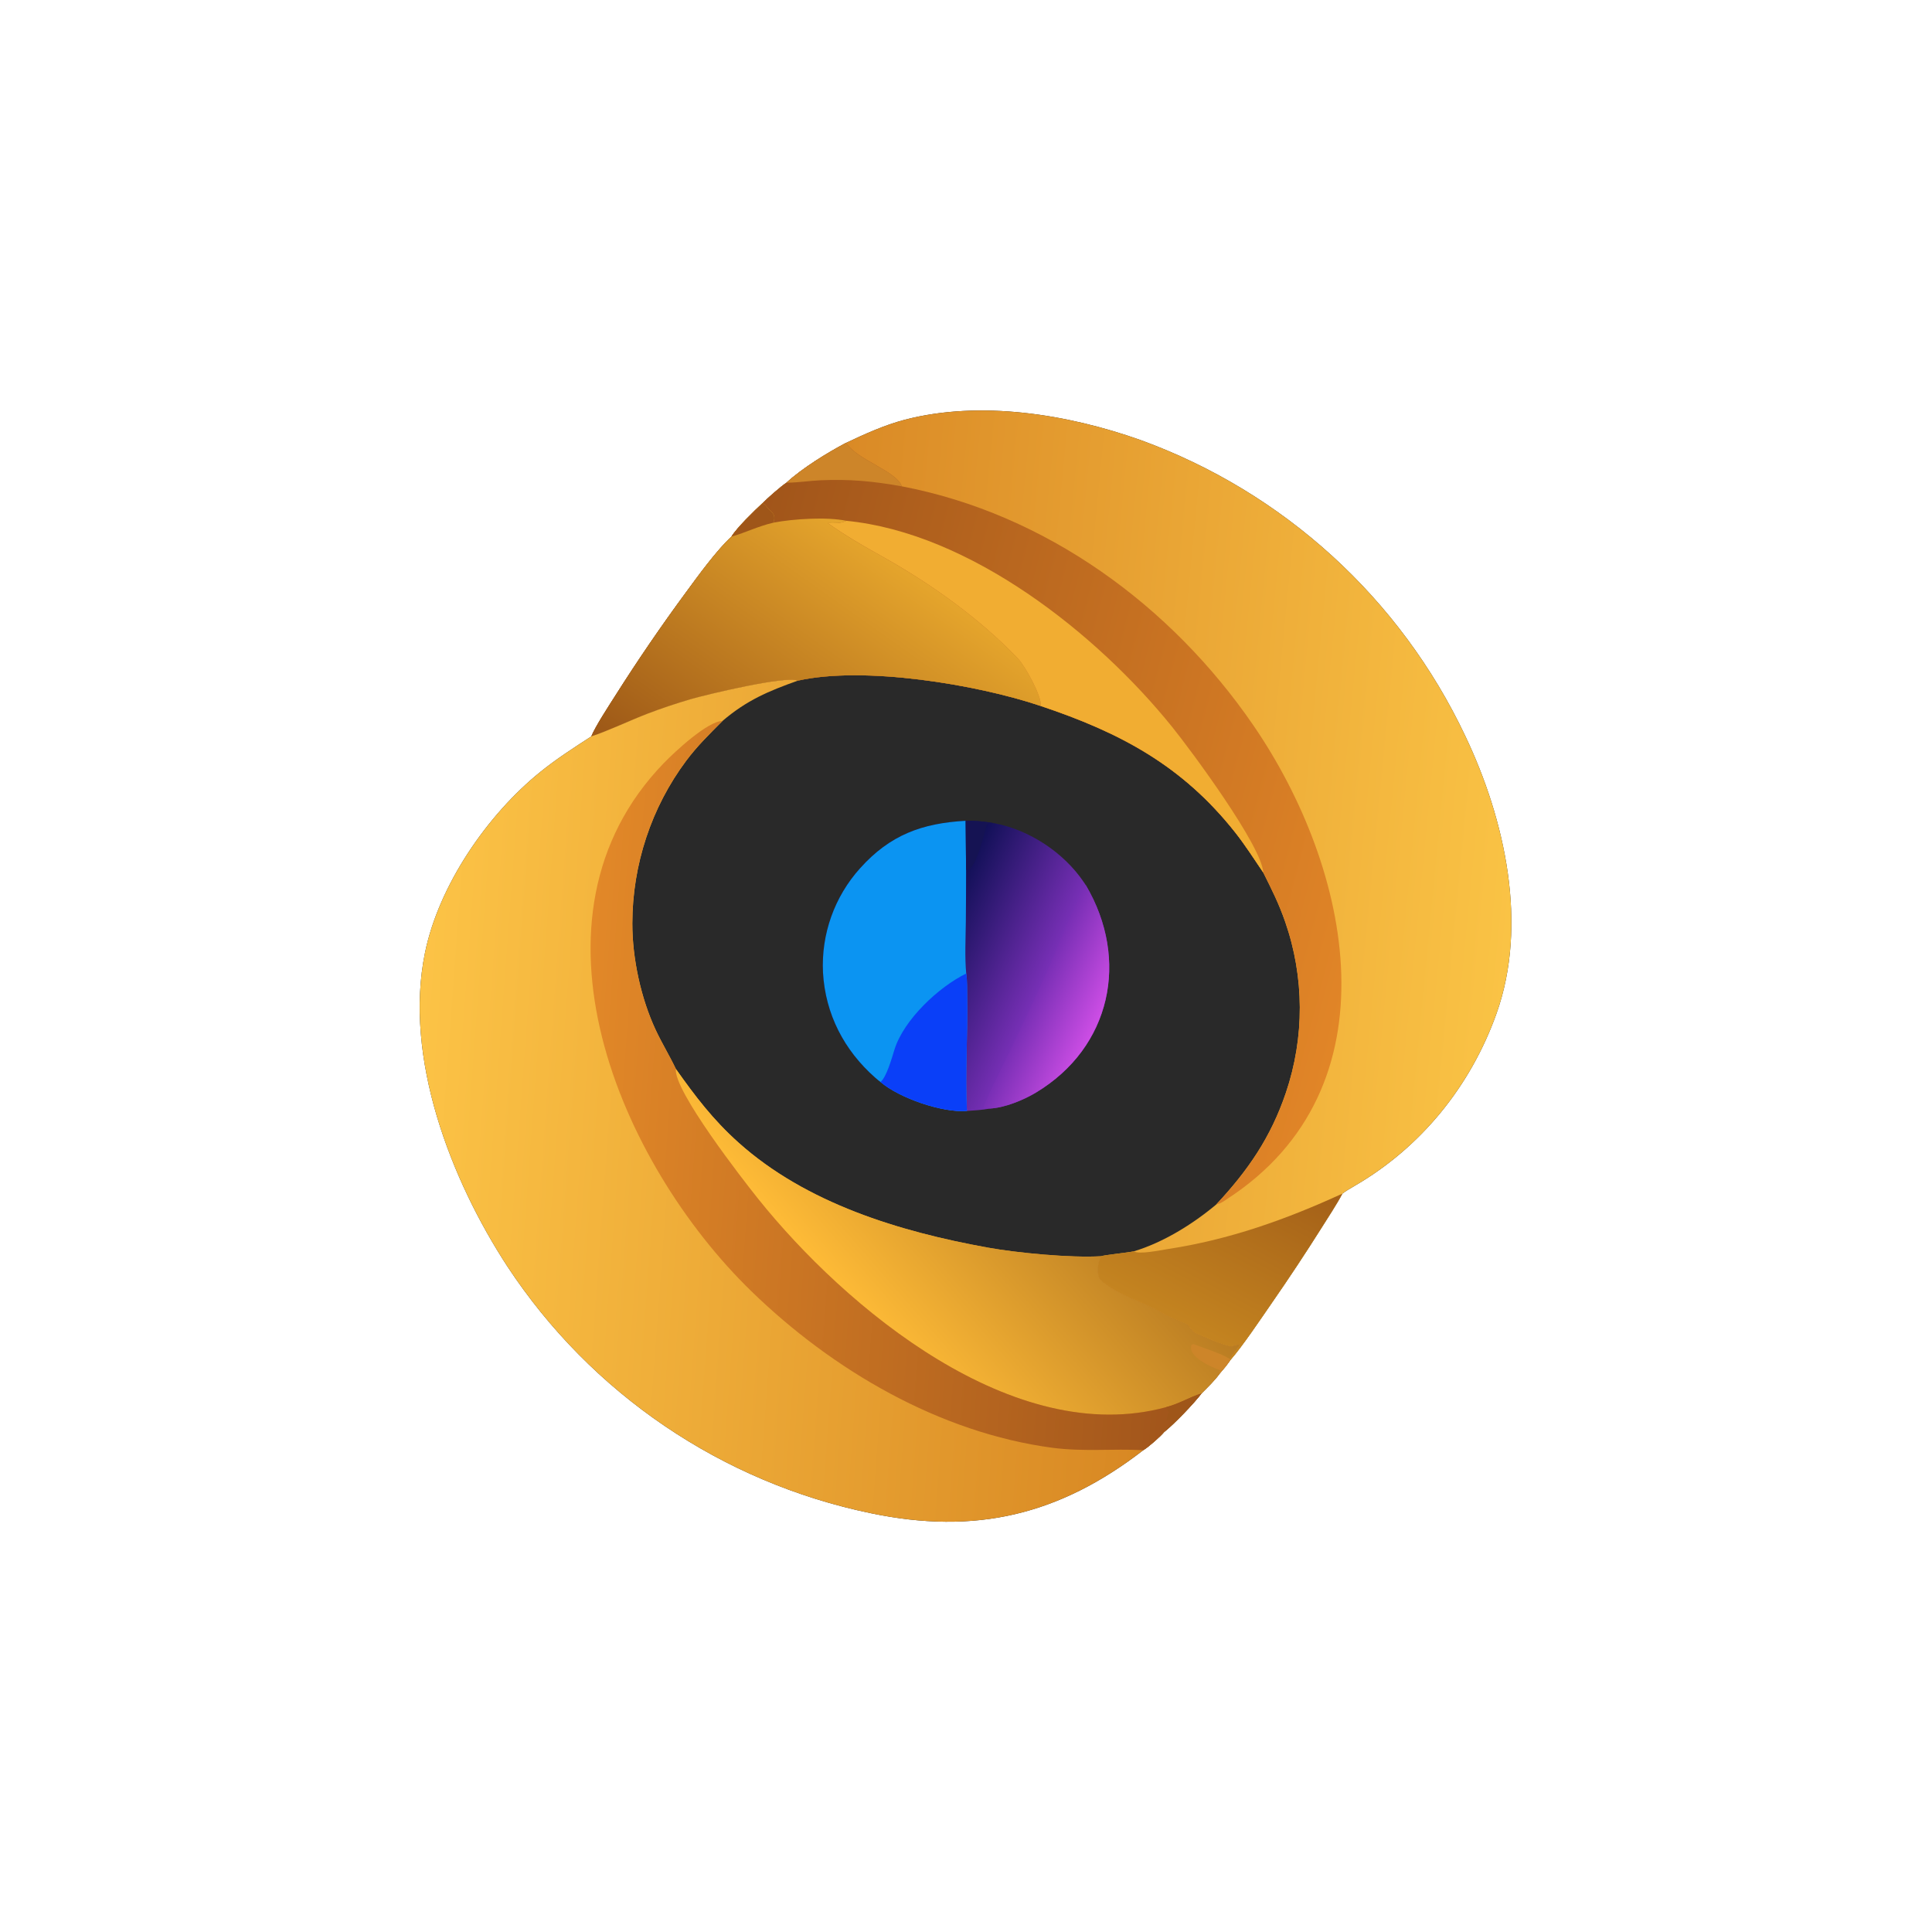
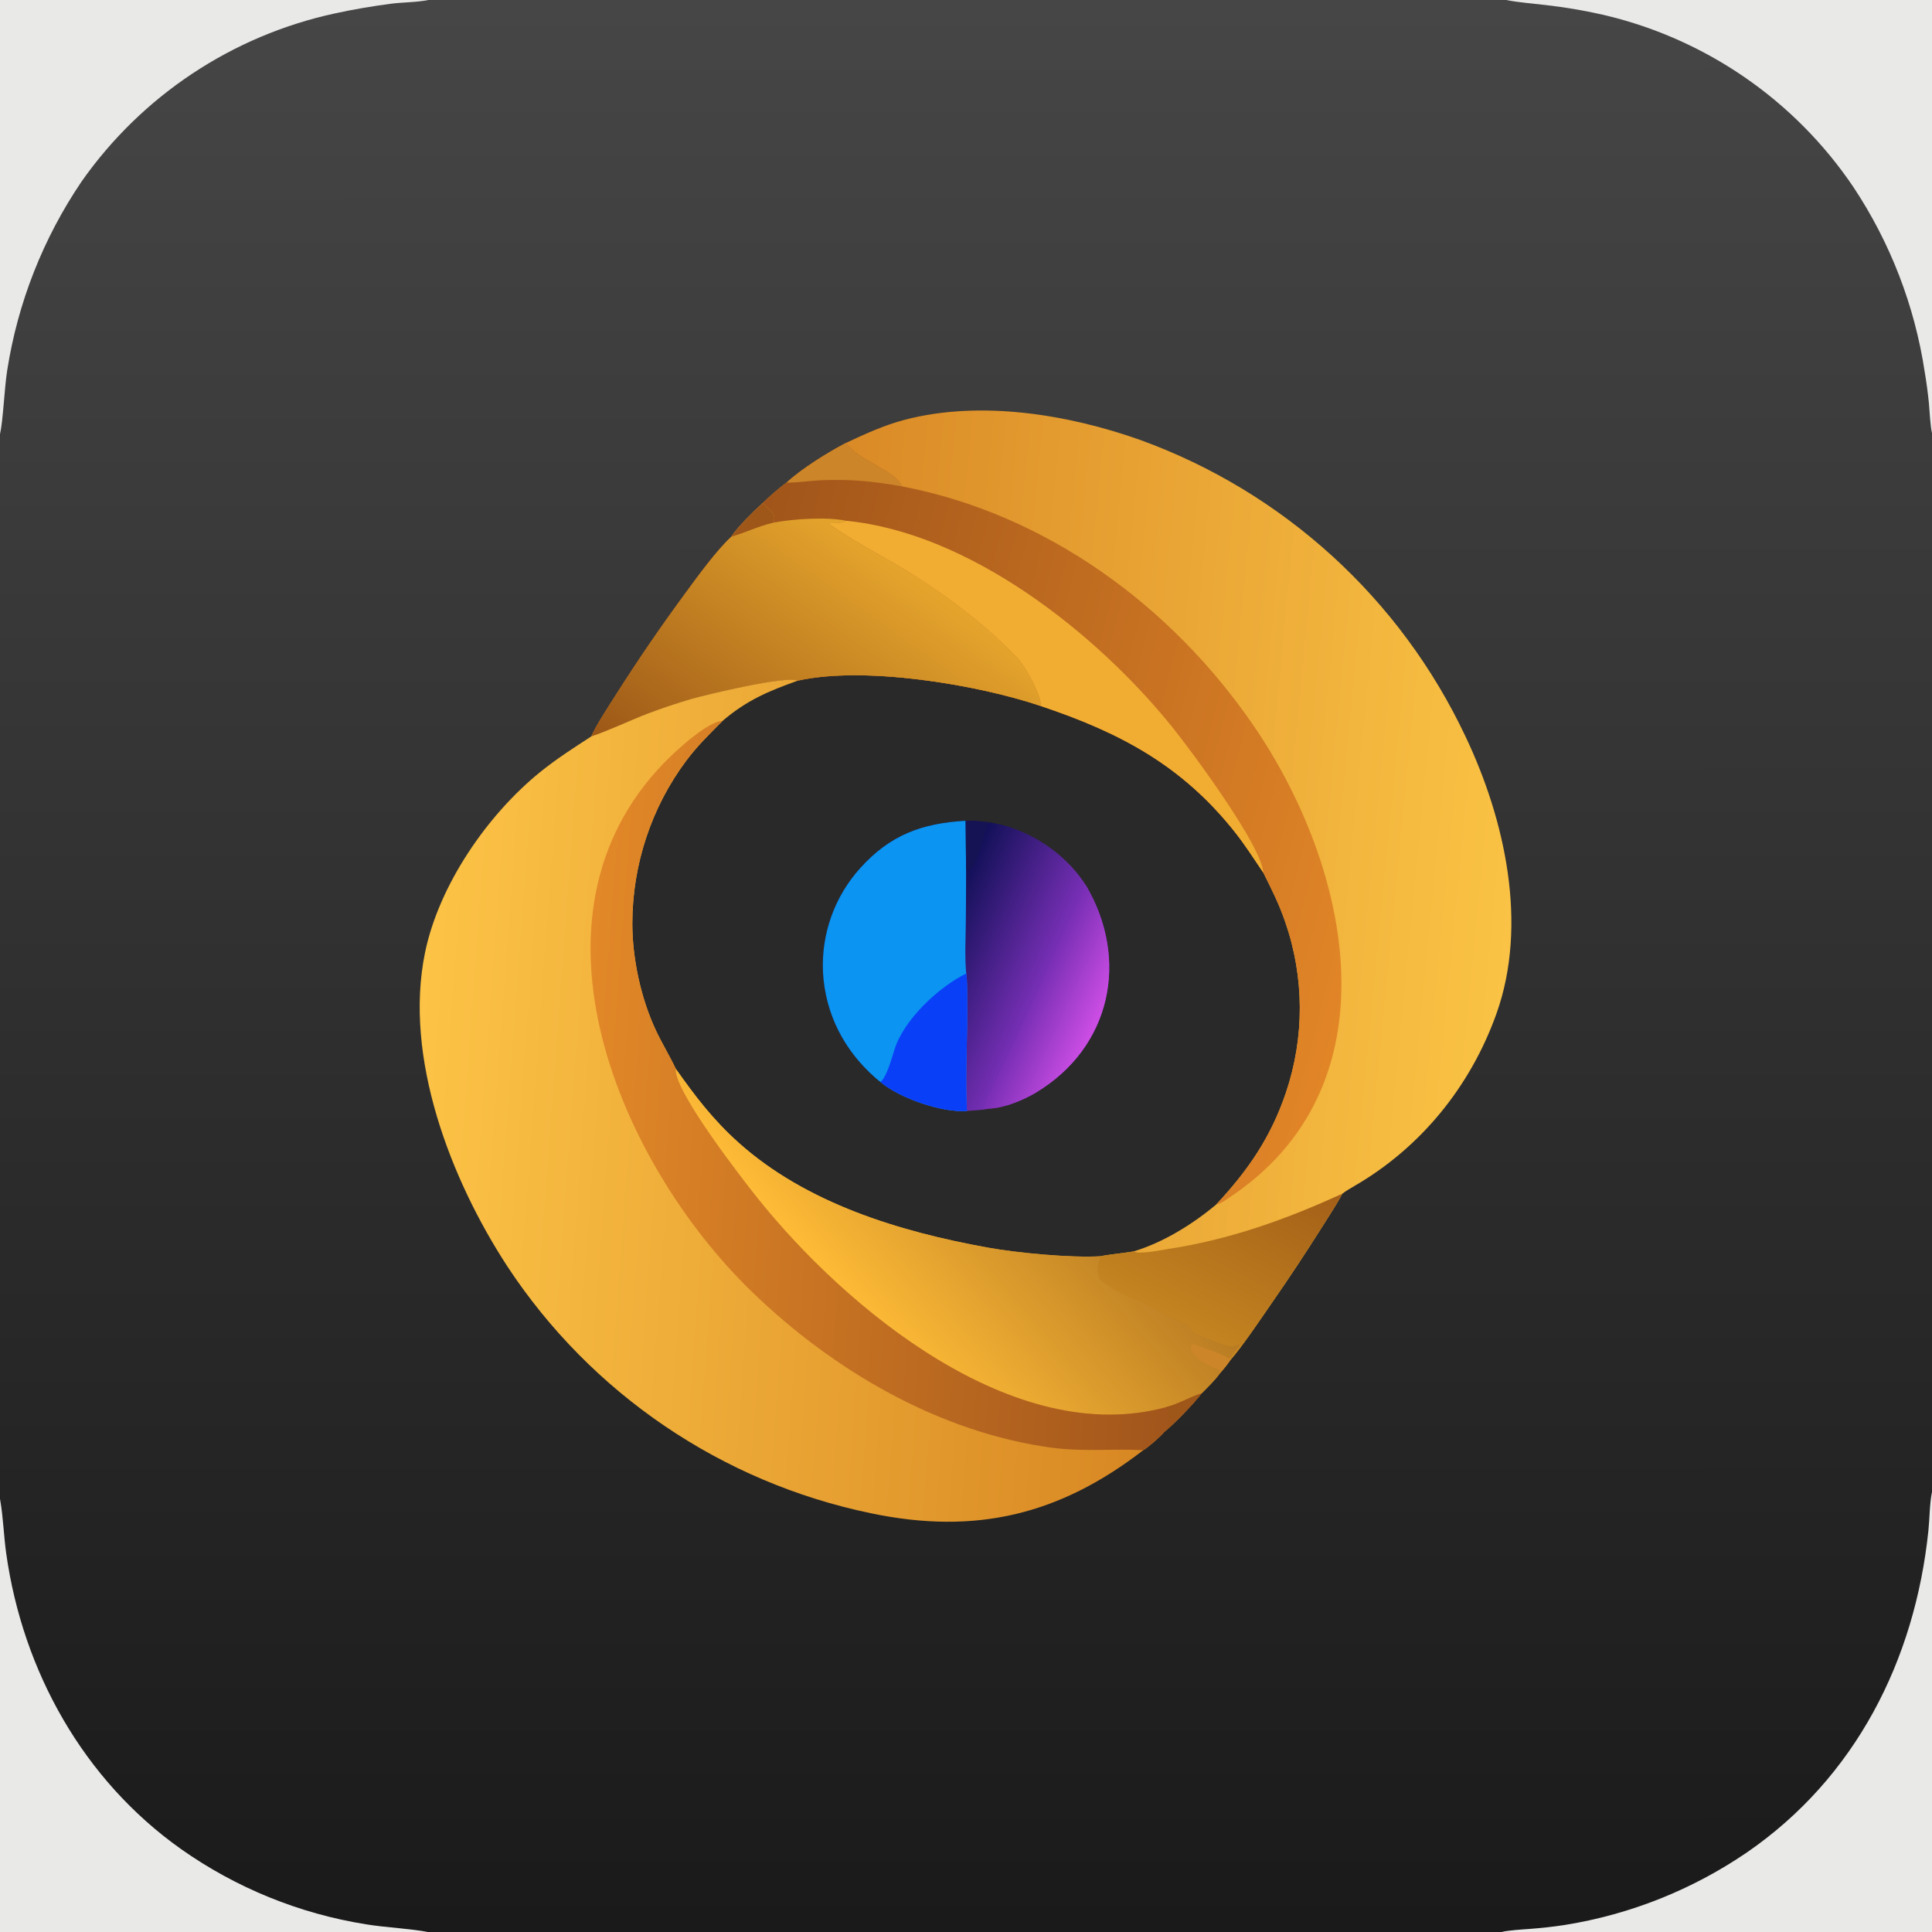
<svg xmlns="http://www.w3.org/2000/svg" width="1024" height="1024" viewBox="0 0 1024 1024">
+   <defs>
+     <linearGradient id="gradient_0" gradientUnits="userSpaceOnUse" x1="511.794" y1="1022.025" x2="511.706" y2="1.475">
+       <stop offset="0" stop-color="#1A1A1A" />
+       <stop offset="1" stop-color="#464646" />
+     </linearGradient>
+   </defs>
+   <path fill="url(#gradient_0)" d="M0 0L227.067 0L798.425 0L1024 0L1024 229.577L1024 790.734L1024 1024L795.922 1024L226.637 1024L0 1024L0 794.454L0 230.11L0 0Z" />
+   <path fill="#E9E9E8" d="M0 794.454L0.103 795.015C1.702 804.134 1.991 814.098 3.298 823.385C12.051 885.575 44.065 943.265 95.884 980.001C125.102 1000.63 158.663 1014.29 193.985 1019.92C203.978 1021.58 218.355 1022.29 226.637 1024L0 1024L0 794.454Z" />
+   <path fill="#E9E9E8" d="M795.922 1024C799.037 1023.13 807.016 1022.64 810.402 1022.39C817.181 1021.89 822.967 1021.26 829.672 1020.22C864.191 1014.65 897.056 1001.53 925.927 981.806C983.546 942.132 1014.93 879.856 1022.08 811.396C1022.77 804.8 1022.69 797.135 1024 790.734L1024 1024L795.922 1024Z" />
+   <path fill="#E9E9E8" d="M798.425 0L1024 0L1024 229.577C1023.11 225.725 1022.72 217.786 1022.35 213.587C1021.8 208.08 1021.07 202.593 1020.14 197.137C1014.84 162.096 1001.93 128.639 982.323 99.117C951.077 52.815 903.397 20.124 848.944 7.67C839.117 5.467 829.178 3.795 819.17 2.664C813.012 1.919 804.978 1.31 799.07 0.134L798.425 0Z" />
+   <path fill="#E9E9E8" d="M0 0L227.067 0C220.608 1.302 213.535 1.14 206.989 2.006C197.111 3.313 187.163 4.992 177.429 7.123C123.12 18.892 75.23 50.672 43.285 96.142C22.862 126.258 9.372 160.529 3.788 196.487C2.311 205.891 1.671 222.836 0 230.11L0 0Z" />
  <path fill="#292929" d="M448.432 234.732C458.275 230.043 468.999 225.222 479.506 222.479C519.628 212.003 565.892 219.551 604.347 233.167C680.25 260.72 742.189 317.152 776.67 390.169C797.776 434.474 810.017 490.045 793.147 537.279C779.388 575.802 753.03 608.26 717.805 628.634C715.868 629.754 713.195 631.336 711.492 632.651C708.47 638.365 703.635 645.697 700.127 651.264C691.802 664.462 683.186 677.475 674.286 690.294C668.487 698.68 658.505 713.603 652.105 720.888C650.146 723.689 648.898 725.236 646.637 727.809C643.978 731.562 640.114 735.275 636.838 738.551C632.917 743.763 622.28 754.827 617.064 758.962C615.298 761.228 608.484 767.224 605.953 768.634C561.506 803.008 516.9 813.646 461.554 802.04C382.575 785.675 313.311 738.65 268.958 671.283C238.937 625.323 213.813 560.495 225.277 504.863C232.638 469.147 258.268 431.855 286.39 409.125C295.034 402.139 304.075 396.363 313.419 390.291C315.829 384.56 322.559 374.375 326.077 368.817C337.93 350.106 350.437 331.817 363.575 313.986C369.797 305.477 379.888 291.601 387.689 284.424C390.591 279.643 399.809 270.738 404.121 266.732C406.54 264.21 414.035 257.637 416.861 255.82C425.163 248.198 438.483 239.955 448.432 234.732Z" />
  <defs>
    <linearGradient id="gradient_1" gradientUnits="userSpaceOnUse" x1="430.835" y1="427.298" x2="803.194" y2="463.44">
      <stop offset="0" stop-color="#DA8A26" />
      <stop offset="1" stop-color="#FAC345" />
    </linearGradient>
  </defs>
  <path fill="url(#gradient_1)" d="M448.432 234.732C458.275 230.043 468.999 225.222 479.506 222.479C519.628 212.003 565.892 219.551 604.347 233.167C680.25 260.72 742.189 317.152 776.67 390.169C797.776 434.474 810.017 490.045 793.147 537.279C779.388 575.802 753.03 608.26 717.805 628.634C715.868 629.754 713.195 631.336 711.492 632.651C708.47 638.365 703.635 645.697 700.127 651.264C691.802 664.462 683.186 677.475 674.286 690.294C668.487 698.68 658.505 713.603 652.105 720.888L651.731 720.287C652.688 718.17 655.42 715.325 656.949 712.934L656.579 712.668C655.911 712.857 652.536 713.752 651.941 713.612C646.146 712.246 639.434 709.106 633.936 706.786C631.289 705.668 630.533 702.612 628.717 701.773C625.877 700.462 622.996 699.332 620.125 698.065C616.408 696.425 612.871 693.984 609.264 692.389C600.624 688.559 590.78 685.007 583.561 678.734C580.892 676.415 581.59 668.714 583.619 665.816C585.661 665.114 597.442 663.991 600.926 663.228C616.455 658.582 632.162 648.84 644.602 638.425C661.462 620.389 673.524 602.875 681.537 579.206C691.509 549.794 691.38 517.895 681.17 488.565C677.751 478.757 674.174 471.717 669.556 462.459C664.788 455.415 659.877 447.762 654.617 441.117C626.566 405.68 593.667 388.235 551.638 374.19C517.815 362.744 457.815 352.869 422.887 360.757C416.596 357.963 374.738 368.084 366.233 370.51C358.435 372.798 350.729 375.388 343.132 378.275C334.17 381.725 322.058 387.486 313.419 390.291C315.829 384.56 322.559 374.375 326.077 368.817C337.93 350.106 350.437 331.817 363.575 313.986C369.797 305.477 379.888 291.601 387.689 284.424C390.591 279.643 399.809 270.738 404.121 266.732C406.54 264.21 414.035 257.637 416.861 255.82C425.163 248.198 438.483 239.955 448.432 234.732Z" />
  <defs>
    <linearGradient id="gradient_2" gradientUnits="userSpaceOnUse" x1="371.827" y1="396.092" x2="723.946" y2="487.585">
      <stop offset="0" stop-color="#A1551A" />
      <stop offset="1" stop-color="#E18527" />
    </linearGradient>
  </defs>
  <path fill="url(#gradient_2)" d="M416.861 255.82C425.163 248.198 438.483 239.955 448.432 234.732C454.463 243.927 475.112 249.592 477.974 257.767C554.511 272.38 620.768 321.061 664.178 384.248C716.417 460.287 741.147 576.619 650.31 635.55C648.114 636.975 647.257 637.788 644.602 638.425C661.462 620.389 673.524 602.875 681.537 579.206C691.509 549.794 691.38 517.895 681.17 488.565C677.751 478.757 674.174 471.717 669.556 462.459C664.788 455.415 659.877 447.762 654.617 441.117C626.566 405.68 593.667 388.235 551.638 374.19C517.815 362.744 457.815 352.869 422.887 360.757C416.596 357.963 374.738 368.084 366.233 370.51C358.435 372.798 350.729 375.388 343.132 378.275C334.17 381.725 322.058 387.486 313.419 390.291C315.829 384.56 322.559 374.375 326.077 368.817C337.93 350.106 350.437 331.817 363.575 313.986C369.797 305.477 379.888 291.601 387.689 284.424C390.591 279.643 399.809 270.738 404.121 266.732C406.54 264.21 414.035 257.637 416.861 255.82Z" />
  <defs>
    <linearGradient id="gradient_3" gradientUnits="userSpaceOnUse" x1="388.426" y1="440.17" x2="484.919" y2="304.363">
      <stop offset="0" stop-color="#9D5817" />
      <stop offset="1" stop-color="#E5A52C" />
    </linearGradient>
  </defs>
  <path fill="url(#gradient_3)" d="M404.121 266.732C406.265 267.831 405.866 268.363 407.62 269.969C410.315 272.436 410.922 273.494 410.024 276.999C420.449 275.009 438.14 273.862 448.578 276.036C445.387 277.559 442.21 277.316 438.712 277.254C448.293 283.997 456.828 288.947 467.028 294.633C492.754 308.974 519.07 327.638 539.439 348.94C543.298 352.975 552.194 368.94 551.638 374.19C517.815 362.744 457.815 352.869 422.887 360.757C416.596 357.963 374.738 368.084 366.233 370.51C358.435 372.798 350.729 375.388 343.132 378.275C334.17 381.725 322.058 387.486 313.419 390.291C315.829 384.56 322.559 374.375 326.077 368.817C337.93 350.106 350.437 331.817 363.575 313.986C369.797 305.477 379.888 291.601 387.689 284.424C390.591 279.643 399.809 270.738 404.121 266.732Z" />
  <path fill="#9F5619" d="M404.121 266.732C406.265 267.831 405.866 268.363 407.62 269.969C410.315 272.436 410.922 273.494 410.024 276.999C401.446 279.009 395.438 282.226 387.689 284.424C390.591 279.643 399.809 270.738 404.121 266.732Z" />
  <path fill="#F1AD32" d="M448.578 276.036C514.09 282.477 581.272 335.693 621.259 385.278C631.495 397.969 668.923 448.572 669.556 462.459C664.788 455.415 659.877 447.762 654.617 441.117C626.566 405.68 593.667 388.235 551.638 374.19C552.194 368.94 543.298 352.975 539.439 348.94C519.07 327.638 492.754 308.974 467.028 294.633C456.828 288.947 448.293 283.997 438.712 277.254C442.21 277.316 445.387 277.559 448.578 276.036Z" />
  <path fill="#CD8529" d="M416.861 255.82C425.163 248.198 438.483 239.955 448.432 234.732C454.463 243.927 475.112 249.592 477.974 257.767C462.754 255.044 450.36 253.871 434.869 254.555C429.117 254.809 423.115 255.783 417.477 255.821L416.861 255.82Z" />
  <defs>
    <linearGradient id="gradient_4" gradientUnits="userSpaceOnUse" x1="666.572" y1="611.835" x2="619.831" y2="699.333">
      <stop offset="0" stop-color="#A46018" />
      <stop offset="1" stop-color="#C48420" />
    </linearGradient>
  </defs>
  <path fill="url(#gradient_4)" d="M600.926 663.228C603.671 665.045 615.103 662.609 618.595 662.08C651.5 657.093 681.359 646.469 711.492 632.651C708.47 638.365 703.635 645.697 700.127 651.264C691.802 664.462 683.186 677.475 674.286 690.294C668.487 698.68 658.505 713.603 652.105 720.888L651.731 720.287C652.688 718.17 655.42 715.325 656.949 712.934L656.579 712.668C655.911 712.857 652.536 713.752 651.941 713.612C646.146 712.246 639.434 709.106 633.936 706.786C631.289 705.668 630.533 702.612 628.717 701.773C625.877 700.462 622.996 699.332 620.125 698.065C616.408 696.425 612.871 693.984 609.264 692.389C600.624 688.559 590.78 685.007 583.561 678.734C580.892 676.415 581.59 668.714 583.619 665.816C585.661 665.114 597.442 663.991 600.926 663.228Z" />
  <defs>
    <linearGradient id="gradient_5" gradientUnits="userSpaceOnUse" x1="615.952" y1="594.714" x2="220.211" y2="565.388">
      <stop offset="0" stop-color="#D88823" />
      <stop offset="1" stop-color="#FCC346" />
    </linearGradient>
  </defs>
  <path fill="url(#gradient_5)" d="M313.419 390.291C322.058 387.486 334.17 381.725 343.132 378.275C350.729 375.388 358.435 372.798 366.233 370.51C374.738 368.084 416.596 357.963 422.887 360.757C407.142 366.374 395.872 371.11 382.931 382.126C376.102 389.001 369.58 395.344 363.73 403.172C345.192 427.976 335.193 458.416 335.147 489.341C335.12 508.06 339.729 529.256 347.591 546.025C350.841 552.957 354.938 559.654 358.21 566.538C368.554 581.136 377.829 593.389 391.337 605.513C427.351 637.837 476.762 652.782 523.444 661.239C539.125 664.08 567.791 666.81 583.619 665.816C581.59 668.714 580.892 676.415 583.561 678.734C590.78 685.007 600.624 688.559 609.264 692.389C612.871 693.984 616.408 696.425 620.125 698.065C622.996 699.332 625.877 700.462 628.717 701.773C630.533 702.612 631.289 705.668 633.936 706.786C639.434 709.106 646.146 712.246 651.941 713.612C652.536 713.752 655.911 712.857 656.579 712.668L656.949 712.934C655.42 715.325 652.688 718.17 651.731 720.287L652.105 720.888C650.146 723.689 648.898 725.236 646.637 727.809C643.978 731.562 640.114 735.275 636.838 738.551C632.917 743.763 622.28 754.827 617.064 758.962C615.298 761.228 608.484 767.224 605.953 768.634C561.506 803.008 516.9 813.646 461.554 802.04C382.575 785.675 313.311 738.65 268.958 671.283C238.937 625.323 213.813 560.495 225.277 504.863C232.638 469.147 258.268 431.855 286.39 409.125C295.034 402.139 304.075 396.363 313.419 390.291Z" />
  <defs>
    <linearGradient id="gradient_6" gradientUnits="userSpaceOnUse" x1="558.719" y1="600.197" x2="452.298" y2="692.857">
      <stop offset="0" stop-color="#B87B22" />
      <stop offset="1" stop-color="#FEBB37" />
    </linearGradient>
  </defs>
  <path fill="url(#gradient_6)" d="M358.21 566.538C368.554 581.136 377.829 593.389 391.337 605.513C427.351 637.837 476.762 652.782 523.444 661.239C539.125 664.08 567.791 666.81 583.619 665.816C581.59 668.714 580.892 676.415 583.561 678.734C590.78 685.007 600.624 688.559 609.264 692.389C612.871 693.984 616.408 696.425 620.125 698.065C622.996 699.332 625.877 700.462 628.717 701.773C630.533 702.612 631.289 705.668 633.936 706.786C639.434 709.106 646.146 712.246 651.941 713.612C652.536 713.752 655.911 712.857 656.579 712.668L656.949 712.934C655.42 715.325 652.688 718.17 651.731 720.287L652.105 720.888C650.146 723.689 648.898 725.236 646.637 727.809C643.978 731.562 640.114 735.275 636.838 738.551C630.592 740.416 625.355 743.921 618.175 745.788C537.475 767.929 448.169 693.261 401.826 635.414C394.05 625.706 356.862 577.902 358.21 566.538Z" />
  <path fill="#CD8529" d="M646.637 727.809L646.372 727.18L646.696 726.49L646.496 726.144C641.969 724.718 629.111 718.798 631.53 712.759L632.579 712.434C636.599 713.9 649.015 718.048 651.731 720.287L652.105 720.888C650.146 723.689 648.898 725.236 646.637 727.809Z" />
  <defs>
    <linearGradient id="gradient_7" gradientUnits="userSpaceOnUse" x1="634.823" y1="587.504" x2="308.49" y2="563.057">
      <stop offset="0" stop-color="#A1551B" />
      <stop offset="1" stop-color="#E28828" />
    </linearGradient>
  </defs>
  <path fill="url(#gradient_7)" d="M605.953 768.634C589.626 767.749 574.844 769.527 558.019 767.386C497.986 759.428 441.311 726.233 398.268 684.412C328.525 616.65 272.405 486.515 351.82 404.468C357.733 398.36 375.067 382.223 382.931 382.126C376.102 389.001 369.58 395.344 363.73 403.172C345.192 427.976 335.193 458.416 335.147 489.341C335.12 508.06 339.729 529.256 347.591 546.025C350.841 552.957 354.938 559.654 358.21 566.538C356.862 577.902 394.05 625.706 401.826 635.414C448.169 693.261 537.475 767.929 618.175 745.788C625.355 743.921 630.592 740.416 636.838 738.551C632.917 743.763 622.28 754.827 617.064 758.962C615.298 761.228 608.484 767.224 605.953 768.634Z" />
  <path fill="#9F5619" d="M618.175 745.788C625.355 743.921 630.592 740.416 636.838 738.551C632.917 743.763 622.28 754.827 617.064 758.962C618.201 757.098 622.197 752.65 622.545 751.991L618.814 752.746L618.2 752.311C618.665 751.118 619.116 749.92 619.553 748.716L618.175 745.788Z" />
  <defs>
    <linearGradient id="gradient_8" gradientUnits="userSpaceOnUse" x1="494.674" y1="499.96" x2="550.229" y2="524.71">
      <stop offset="0" stop-color="#111057" />
      <stop offset="1" stop-color="#772FB5" />
    </linearGradient>
  </defs>
  <path fill="url(#gradient_8)" d="M511.815 435.034C517.796 435.032 521.296 435.35 527.203 436.367C545.607 439.867 563.743 451.831 574.288 467.348C574.721 467.979 575.148 468.615 575.568 469.256C598.755 508.571 588.969 555.15 549.008 579.131C542.396 583.099 532.485 587.14 524.689 587.552C520.554 588.341 516.668 588.538 512.488 588.833C499.392 589.841 476.622 582.016 466.671 573.474C465.702 572.736 464.759 571.965 463.844 571.16C447.402 556.66 437.456 537.495 436.205 515.453C435.198 495.154 442.27 475.283 455.876 460.185C471.763 442.494 488.672 436.341 511.815 435.034Z" />
  <path fill="#0B94F2" d="M466.671 573.474C465.702 572.736 464.759 571.965 463.844 571.16C447.402 556.66 437.456 537.495 436.205 515.453C435.198 495.154 442.27 475.283 455.876 460.185C471.763 442.494 488.672 436.341 511.815 435.034L512.05 460.989C512.027 470.163 512.02 479.341 511.916 488.513C511.818 497.144 511.297 507.441 512.118 515.985C512.728 520.063 512.546 524.327 512.625 528.448C513.014 548.552 511.446 568.762 512.488 588.833C499.392 589.841 476.622 582.016 466.671 573.474Z" />
  <path fill="#0A3FF8" d="M466.671 573.474C469.85 571.039 472.746 560.611 474.092 556.287C479.021 540.449 497.512 523.116 512.118 515.985C512.728 520.063 512.546 524.327 512.625 528.448C513.014 548.552 511.446 568.762 512.488 588.833C499.392 589.841 476.622 582.016 466.671 573.474Z" />
  <defs>
    <linearGradient id="gradient_9" gradientUnits="userSpaceOnUse" x1="547.23" y1="528.396" x2="580.04" y2="543.499">
      <stop offset="0" stop-color="#772EB4" />
      <stop offset="1" stop-color="#CB4DE4" />
    </linearGradient>
  </defs>
  <path fill="url(#gradient_9)" d="M575.568 469.256C598.755 508.571 588.969 555.15 549.008 579.131C542.396 583.099 532.485 587.14 524.689 587.552C522.851 587.231 522.646 587.876 521.184 587.29C522.237 583.072 531.661 564.644 534.014 559.772C542.076 543.088 549.859 526.271 557.358 509.327C560.218 502.78 572.196 472.687 575.568 469.256Z" />
  <path fill="#151353" d="M511.815 435.034C517.796 435.032 521.296 435.35 527.203 436.367C525.654 436.465 524.127 436.304 523.051 437.261C521.662 441.205 517.05 462.612 512.05 460.989L511.815 435.034Z" />
</svg>
